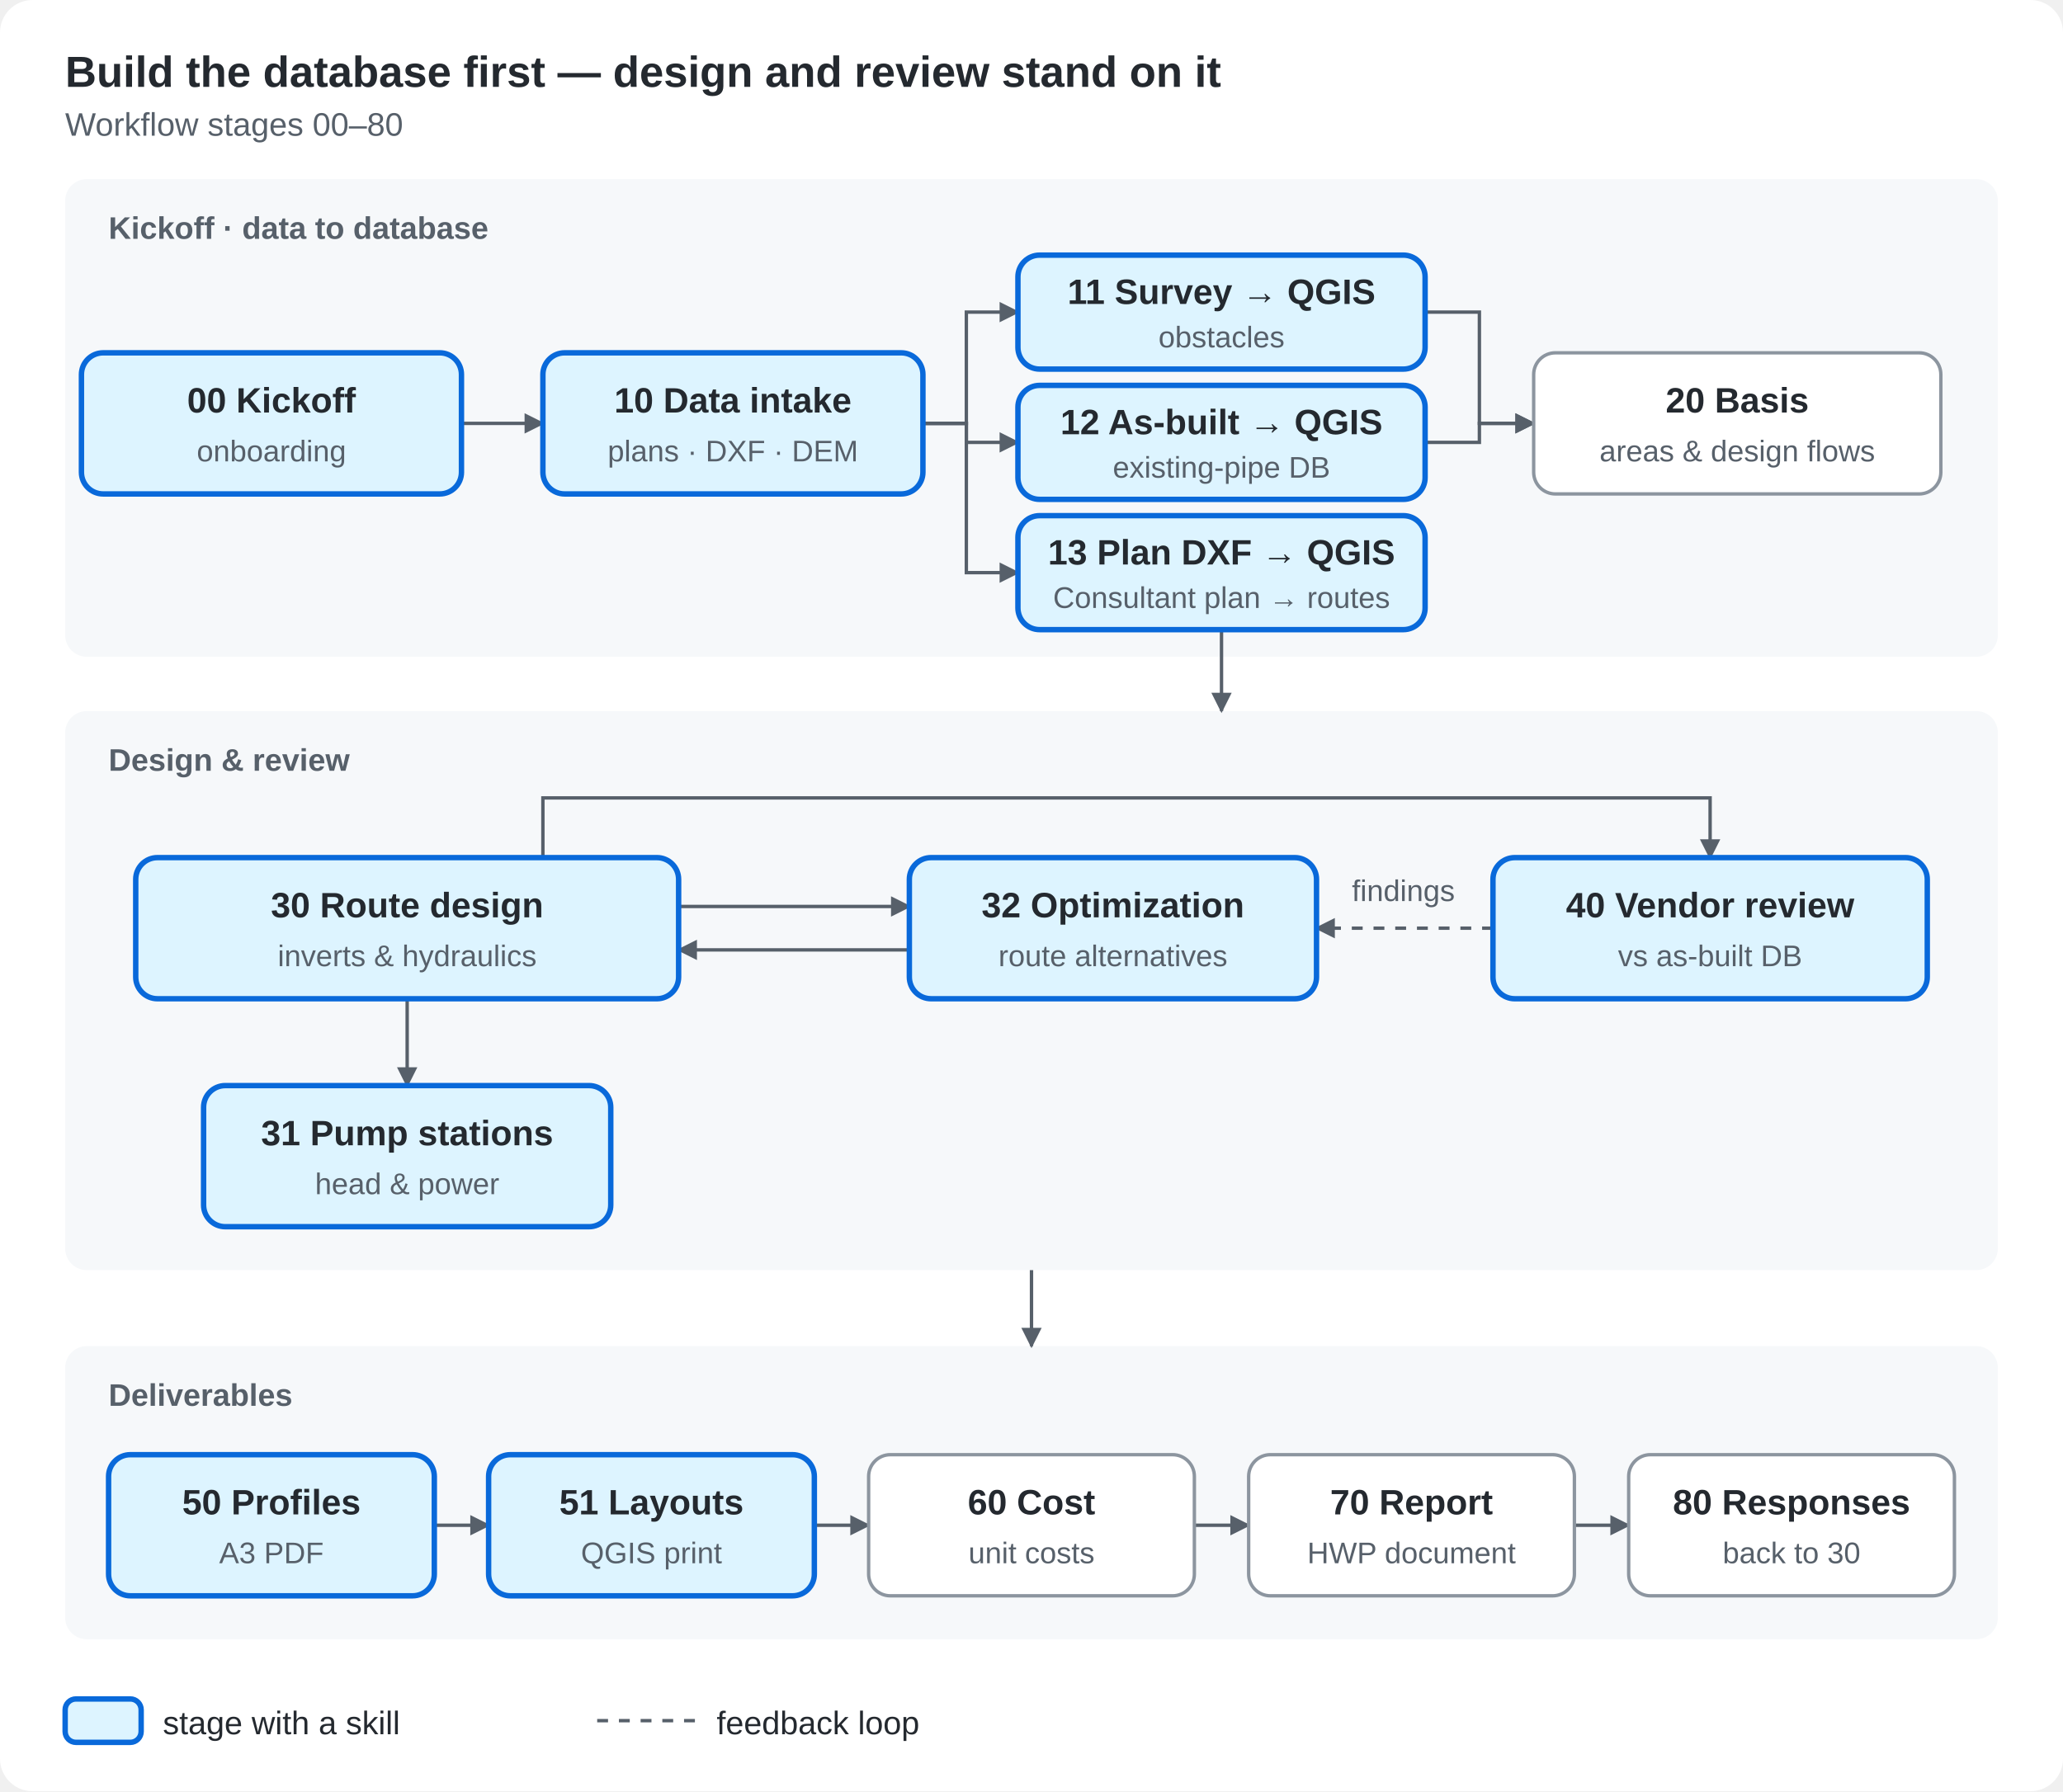
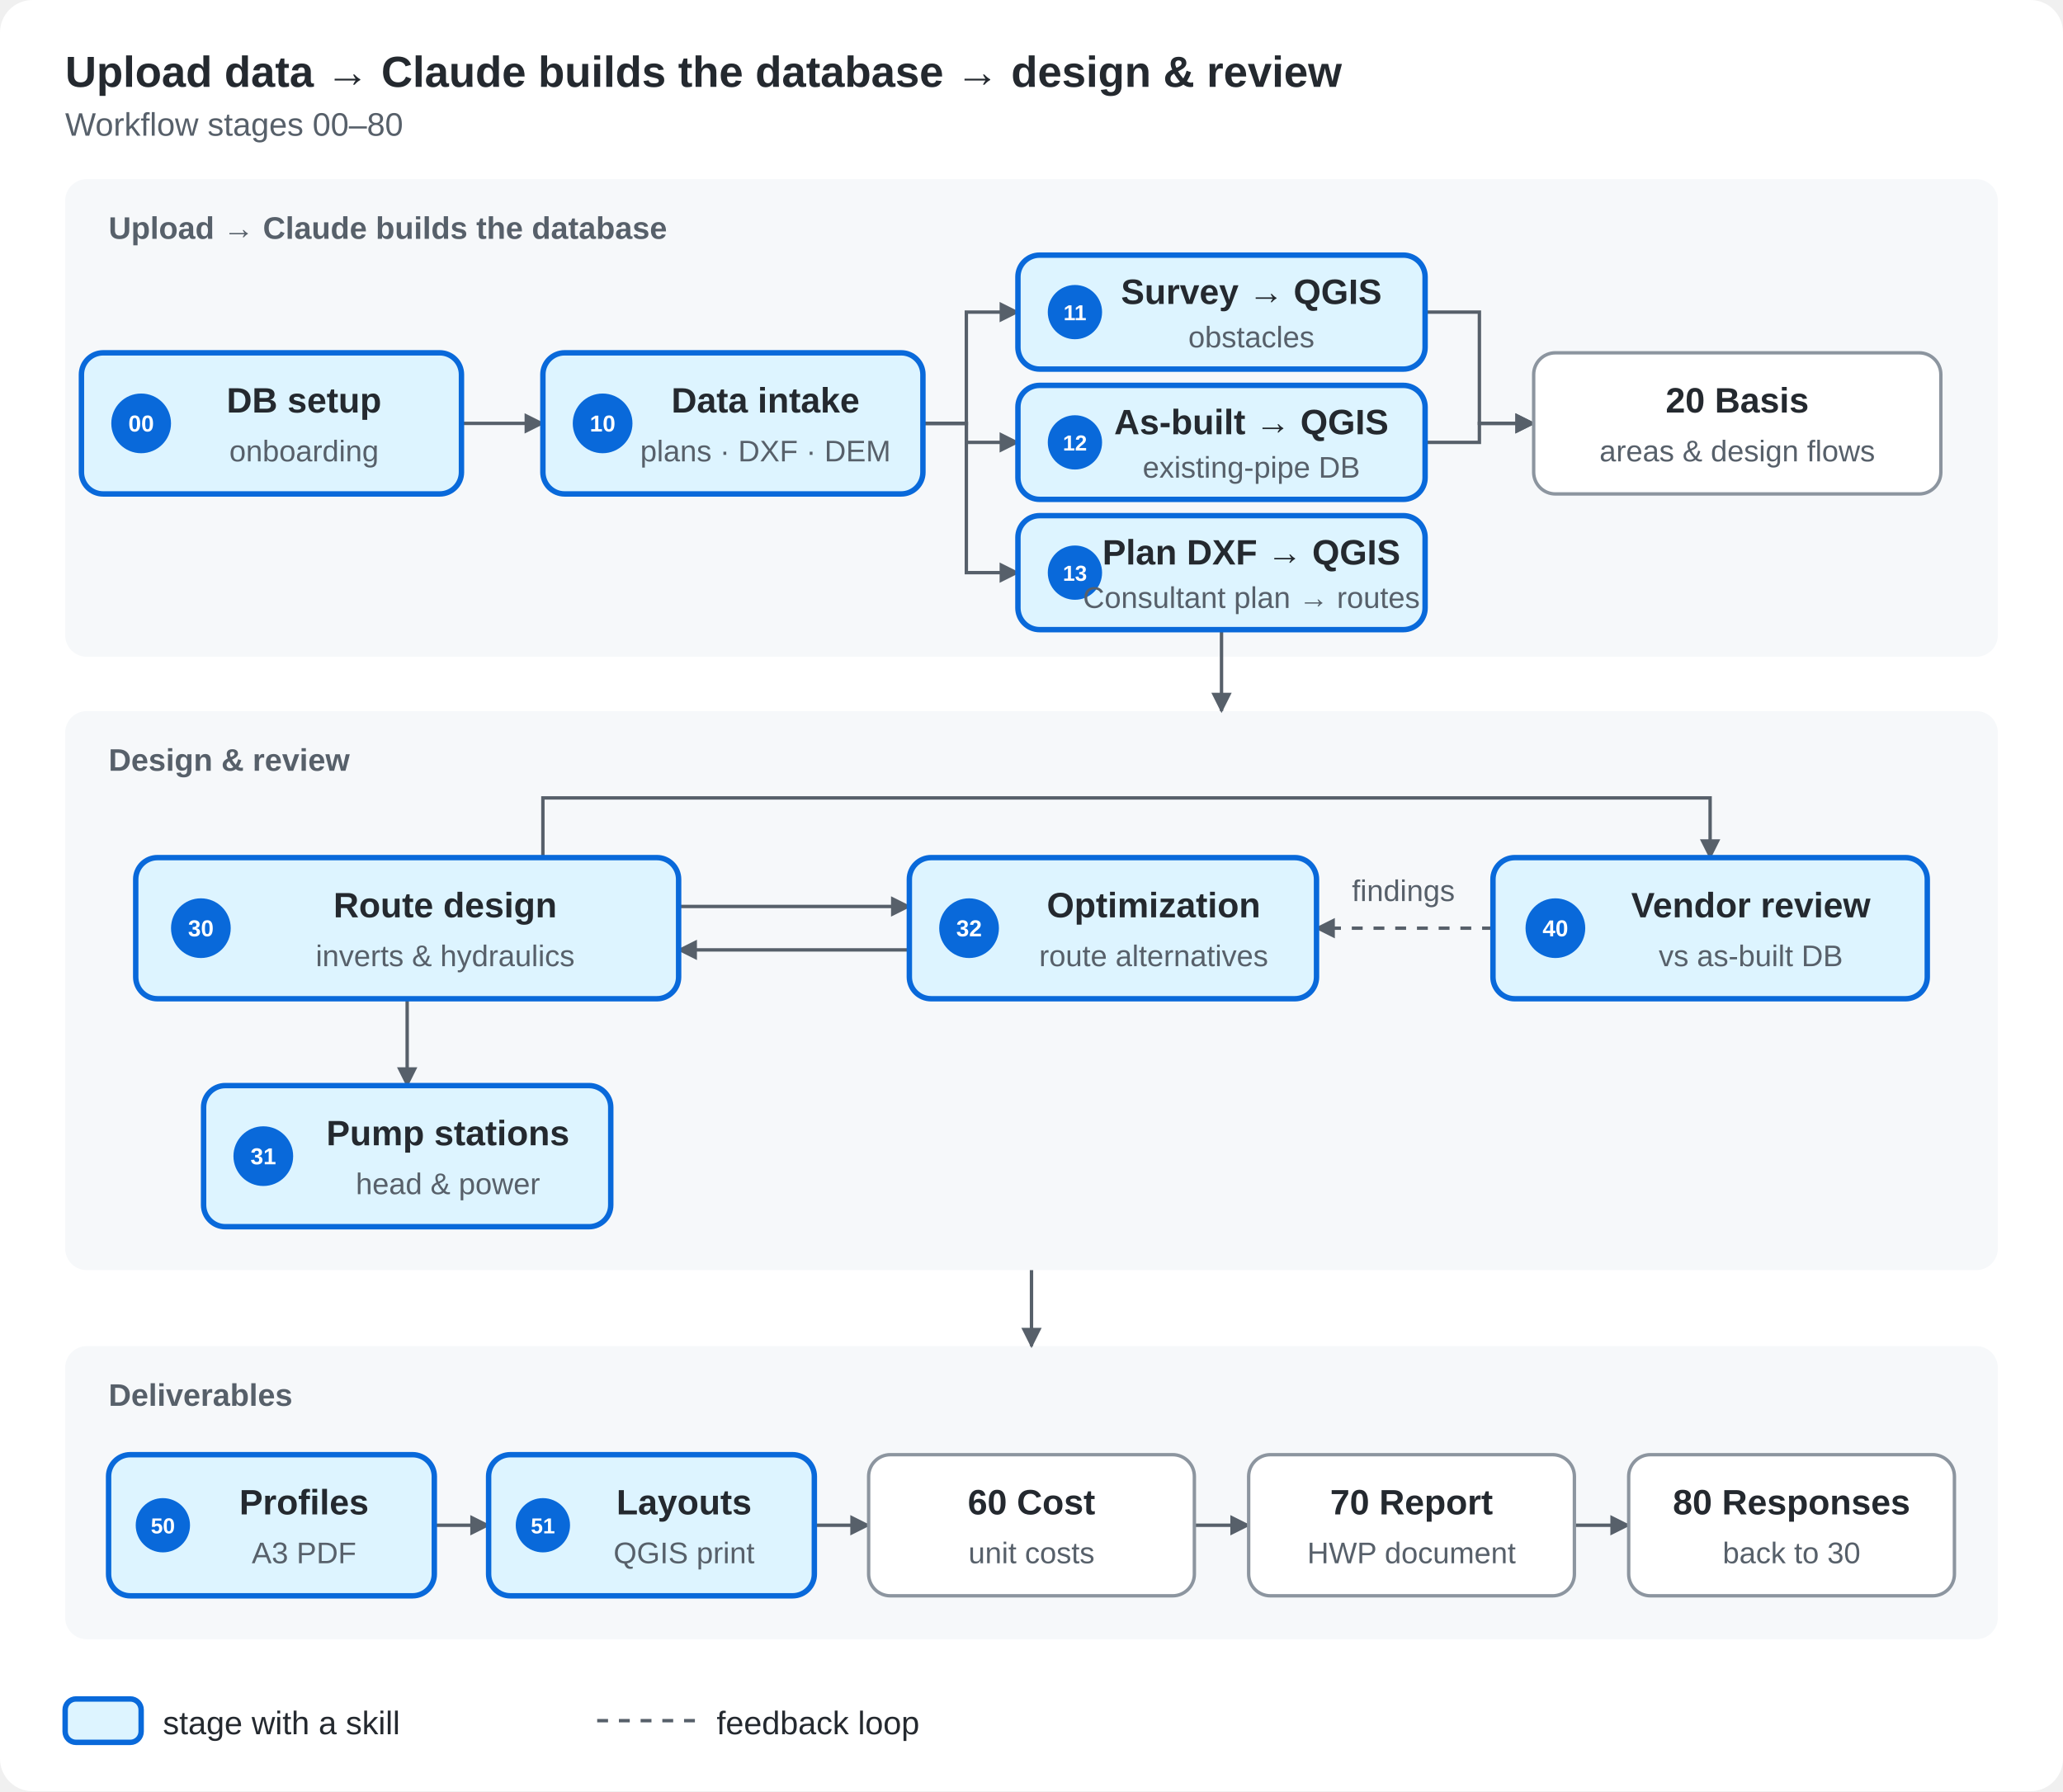
<svg xmlns="http://www.w3.org/2000/svg" viewBox="0 0 760 660" font-family="'Segoe UI','Helvetica Neue',Arial,sans-serif" role="img" aria-label="Workflow stages 00 to 80">
  <defs>
    <marker id="f" viewBox="0 0 10 10" refX="9" refY="5" markerWidth="6" markerHeight="6" orient="auto-start-reverse">
      <path d="M0 0L10 5L0 10z" fill="#57606a" />
    </marker>
  </defs>
  <rect x="0" y="0" width="760" height="660" rx="12" fill="#ffffff" />
-   <text x="24" y="32" font-size="16" font-weight="700" fill="#24292f">Build the database first — design and review stand on it</text>
+   <text x="24" y="32" font-size="16" font-weight="700" fill="#24292f">Upload data → Claude builds the database → design &amp; review</text>
  <text x="24" y="50" font-size="12" fill="#57606a">Workflow stages 00–80</text>
  <rect x="24" y="66" width="712" height="176" rx="8" fill="#f6f8fa" />
-   <text x="40" y="88" font-size="11.5" font-weight="700" fill="#57606a">Kickoff · data to database</text>
+   <text x="40" y="88" font-size="11.5" font-weight="700" fill="#57606a">Upload → Claude builds the database</text>
  <rect x="24" y="262" width="712" height="206" rx="8" fill="#f6f8fa" />
  <text x="40" y="284" font-size="11.5" font-weight="700" fill="#57606a">Design &amp; review</text>
  <rect x="24" y="496" width="712" height="108" rx="8" fill="#f6f8fa" />
  <text x="40" y="518" font-size="11.5" font-weight="700" fill="#57606a">Deliverables</text>
  <g fill="none" stroke="#57606a" stroke-width="1.25">
    <path d="M170 156H200" marker-end="url(#f)" />
    <path d="M340 156H356V115H375" marker-end="url(#f)" />
    <path d="M340 156H356V163H375" marker-end="url(#f)" />
    <path d="M340 156H356V211H375" marker-end="url(#f)" />
    <path d="M525 115H545V156H565" marker-end="url(#f)" />
    <path d="M525 163H545V156H565" marker-end="url(#f)" />
    <path d="M450 232V262" marker-end="url(#f)" />
    <path d="M250 334H335" marker-end="url(#f)" />
    <path d="M335 350H250" marker-end="url(#f)" />
    <path d="M150 368V400" marker-end="url(#f)" />
    <path d="M200 316V294H630V316" marker-end="url(#f)" />
    <path d="M550 342H485" stroke-dasharray="4 4" marker-end="url(#f)" />
    <path d="M380 468V496" marker-end="url(#f)" />
    <path d="M160 562H180" marker-end="url(#f)" />
    <path d="M300 562H320" marker-end="url(#f)" />
    <path d="M440 562H460" marker-end="url(#f)" />
    <path d="M580 562H600" marker-end="url(#f)" />
  </g>
  <text x="517" y="332" text-anchor="middle" font-size="11" fill="#57606a">findings</text>
  <rect x="30" y="130" width="140" height="52" rx="8" fill="#ddf4ff" stroke="#0969da" stroke-width="2" />
-   <text x="100" y="152" text-anchor="middle" font-size="13" font-weight="700" fill="#24292f">00 Kickoff</text>
-   <text x="100" y="170" text-anchor="middle" font-size="11" fill="#57606a">onboarding</text>
+   <circle cx="52" cy="156" r="11" fill="#0969da" />
+   <text x="52" y="159" text-anchor="middle" font-size="8.5" font-weight="700" fill="#ffffff">00</text>
+   <text x="112" y="152" text-anchor="middle" font-size="13" font-weight="700" fill="#24292f">DB setup</text>
+   <text x="112" y="170" text-anchor="middle" font-size="11" fill="#57606a">onboarding</text>
  <rect x="200" y="130" width="140" height="52" rx="8" fill="#ddf4ff" stroke="#0969da" stroke-width="2" />
-   <text x="270" y="152" text-anchor="middle" font-size="13" font-weight="700" fill="#24292f">10 Data intake</text>
-   <text x="270" y="170" text-anchor="middle" font-size="11" fill="#57606a">plans · DXF · DEM</text>
+   <circle cx="222" cy="156" r="11" fill="#0969da" />
+   <text x="222" y="159" text-anchor="middle" font-size="8.5" font-weight="700" fill="#ffffff">10</text>
+   <text x="282" y="152" text-anchor="middle" font-size="13" font-weight="700" fill="#24292f">Data intake</text>
+   <text x="282" y="170" text-anchor="middle" font-size="11" fill="#57606a">plans · DXF · DEM</text>
  <rect x="375" y="94" width="150" height="42" rx="8" fill="#ddf4ff" stroke="#0969da" stroke-width="2" />
-   <text x="450" y="112" text-anchor="middle" font-size="13" font-weight="700" fill="#24292f">11 Survey → QGIS</text>
-   <text x="450" y="128" text-anchor="middle" font-size="11" fill="#57606a">obstacles</text>
+   <circle cx="396" cy="115" r="10" fill="#0969da" />
+   <text x="396" y="118" text-anchor="middle" font-size="8" font-weight="700" fill="#ffffff">11</text>
+   <text x="461" y="112" text-anchor="middle" font-size="13" font-weight="700" fill="#24292f">Survey → QGIS</text>
+   <text x="461" y="128" text-anchor="middle" font-size="11" fill="#57606a">obstacles</text>
  <rect x="375" y="142" width="150" height="42" rx="8" fill="#ddf4ff" stroke="#0969da" stroke-width="2" />
-   <text x="450" y="160" text-anchor="middle" font-size="13" font-weight="700" fill="#24292f">12 As-built → QGIS</text>
-   <text x="450" y="176" text-anchor="middle" font-size="11" fill="#57606a">existing-pipe DB</text>
+   <circle cx="396" cy="163" r="10" fill="#0969da" />
+   <text x="396" y="166" text-anchor="middle" font-size="8" font-weight="700" fill="#ffffff">12</text>
+   <text x="461" y="160" text-anchor="middle" font-size="13" font-weight="700" fill="#24292f">As-built → QGIS</text>
+   <text x="461" y="176" text-anchor="middle" font-size="11" fill="#57606a">existing-pipe DB</text>
  <rect x="375" y="190" width="150" height="42" rx="8" fill="#ddf4ff" stroke="#0969da" stroke-width="2" />
-   <text x="450" y="208" text-anchor="middle" font-size="13" font-weight="700" fill="#24292f">13 Plan DXF → QGIS</text>
-   <text x="450" y="224" text-anchor="middle" font-size="11" fill="#57606a">Consultant plan → routes</text>
+   <circle cx="396" cy="211" r="10" fill="#0969da" />
+   <text x="396" y="214" text-anchor="middle" font-size="8" font-weight="700" fill="#ffffff">13</text>
+   <text x="461" y="208" text-anchor="middle" font-size="13" font-weight="700" fill="#24292f">Plan DXF → QGIS</text>
+   <text x="461" y="224" text-anchor="middle" font-size="11" fill="#57606a">Consultant plan → routes</text>
  <rect x="565" y="130" width="150" height="52" rx="8" fill="#ffffff" stroke="#8c959f" stroke-width="1.25" />
  <text x="640" y="152" text-anchor="middle" font-size="13" font-weight="700" fill="#24292f">20 Basis</text>
  <text x="640" y="170" text-anchor="middle" font-size="11" fill="#57606a">areas &amp; design flows</text>
  <rect x="50" y="316" width="200" height="52" rx="8" fill="#ddf4ff" stroke="#0969da" stroke-width="2" />
-   <text x="150" y="338" text-anchor="middle" font-size="13" font-weight="700" fill="#24292f">30 Route design</text>
-   <text x="150" y="356" text-anchor="middle" font-size="11" fill="#57606a">inverts &amp; hydraulics</text>
+   <circle cx="74" cy="342" r="11" fill="#0969da" />
+   <text x="74" y="345" text-anchor="middle" font-size="8.5" font-weight="700" fill="#ffffff">30</text>
+   <text x="164" y="338" text-anchor="middle" font-size="13" font-weight="700" fill="#24292f">Route design</text>
+   <text x="164" y="356" text-anchor="middle" font-size="11" fill="#57606a">inverts &amp; hydraulics</text>
  <rect x="75" y="400" width="150" height="52" rx="8" fill="#ddf4ff" stroke="#0969da" stroke-width="2" />
-   <text x="150" y="422" text-anchor="middle" font-size="13" font-weight="700" fill="#24292f">31 Pump stations</text>
-   <text x="150" y="440" text-anchor="middle" font-size="11" fill="#57606a">head &amp; power</text>
+   <circle cx="97" cy="426" r="11" fill="#0969da" />
+   <text x="97" y="429" text-anchor="middle" font-size="8.5" font-weight="700" fill="#ffffff">31</text>
+   <text x="165" y="422" text-anchor="middle" font-size="13" font-weight="700" fill="#24292f">Pump stations</text>
+   <text x="165" y="440" text-anchor="middle" font-size="11" fill="#57606a">head &amp; power</text>
  <rect x="335" y="316" width="150" height="52" rx="8" fill="#ddf4ff" stroke="#0969da" stroke-width="2" />
-   <text x="410" y="338" text-anchor="middle" font-size="13" font-weight="700" fill="#24292f">32 Optimization</text>
-   <text x="410" y="356" text-anchor="middle" font-size="11" fill="#57606a">route alternatives</text>
+   <circle cx="357" cy="342" r="11" fill="#0969da" />
+   <text x="357" y="345" text-anchor="middle" font-size="8.5" font-weight="700" fill="#ffffff">32</text>
+   <text x="425" y="338" text-anchor="middle" font-size="13" font-weight="700" fill="#24292f">Optimization</text>
+   <text x="425" y="356" text-anchor="middle" font-size="11" fill="#57606a">route alternatives</text>
  <rect x="550" y="316" width="160" height="52" rx="8" fill="#ddf4ff" stroke="#0969da" stroke-width="2" />
-   <text x="630" y="338" text-anchor="middle" font-size="13" font-weight="700" fill="#24292f">40 Vendor review</text>
-   <text x="630" y="356" text-anchor="middle" font-size="11" fill="#57606a">vs as-built DB</text>
+   <circle cx="573" cy="342" r="11" fill="#0969da" />
+   <text x="573" y="345" text-anchor="middle" font-size="8.5" font-weight="700" fill="#ffffff">40</text>
+   <text x="645" y="338" text-anchor="middle" font-size="13" font-weight="700" fill="#24292f">Vendor review</text>
+   <text x="645" y="356" text-anchor="middle" font-size="11" fill="#57606a">vs as-built DB</text>
  <rect x="40" y="536" width="120" height="52" rx="8" fill="#ddf4ff" stroke="#0969da" stroke-width="2" />
-   <text x="100" y="558" text-anchor="middle" font-size="13" font-weight="700" fill="#24292f">50 Profiles</text>
-   <text x="100" y="576" text-anchor="middle" font-size="11" fill="#57606a">A3 PDF</text>
+   <circle cx="60" cy="562" r="10" fill="#0969da" />
+   <text x="60" y="565" text-anchor="middle" font-size="8" font-weight="700" fill="#ffffff">50</text>
+   <text x="112" y="558" text-anchor="middle" font-size="13" font-weight="700" fill="#24292f">Profiles</text>
+   <text x="112" y="576" text-anchor="middle" font-size="11" fill="#57606a">A3 PDF</text>
  <rect x="180" y="536" width="120" height="52" rx="8" fill="#ddf4ff" stroke="#0969da" stroke-width="2" />
-   <text x="240" y="558" text-anchor="middle" font-size="13" font-weight="700" fill="#24292f">51 Layouts</text>
-   <text x="240" y="576" text-anchor="middle" font-size="11" fill="#57606a">QGIS print</text>
+   <circle cx="200" cy="562" r="10" fill="#0969da" />
+   <text x="200" y="565" text-anchor="middle" font-size="8" font-weight="700" fill="#ffffff">51</text>
+   <text x="252" y="558" text-anchor="middle" font-size="13" font-weight="700" fill="#24292f">Layouts</text>
+   <text x="252" y="576" text-anchor="middle" font-size="11" fill="#57606a">QGIS print</text>
  <rect x="320" y="536" width="120" height="52" rx="8" fill="#ffffff" stroke="#8c959f" stroke-width="1.25" />
  <text x="380" y="558" text-anchor="middle" font-size="13" font-weight="700" fill="#24292f">60 Cost</text>
  <text x="380" y="576" text-anchor="middle" font-size="11" fill="#57606a">unit costs</text>
  <rect x="460" y="536" width="120" height="52" rx="8" fill="#ffffff" stroke="#8c959f" stroke-width="1.25" />
  <text x="520" y="558" text-anchor="middle" font-size="13" font-weight="700" fill="#24292f">70 Report</text>
  <text x="520" y="576" text-anchor="middle" font-size="11" fill="#57606a">HWP document</text>
  <rect x="600" y="536" width="120" height="52" rx="8" fill="#ffffff" stroke="#8c959f" stroke-width="1.25" />
  <text x="660" y="558" text-anchor="middle" font-size="13" font-weight="700" fill="#24292f">80 Responses</text>
  <text x="660" y="576" text-anchor="middle" font-size="11" fill="#57606a">back to 30</text>
  <rect x="24" y="626" width="28" height="16" rx="4" fill="#ddf4ff" stroke="#0969da" stroke-width="2" />
  <text x="60" y="639" font-size="12" fill="#24292f">stage with a skill</text>
  <line x1="220" y1="634" x2="256" y2="634" stroke="#57606a" stroke-width="1.25" stroke-dasharray="4 4" />
  <text x="264" y="639" font-size="12" fill="#24292f">feedback loop</text>
</svg>
